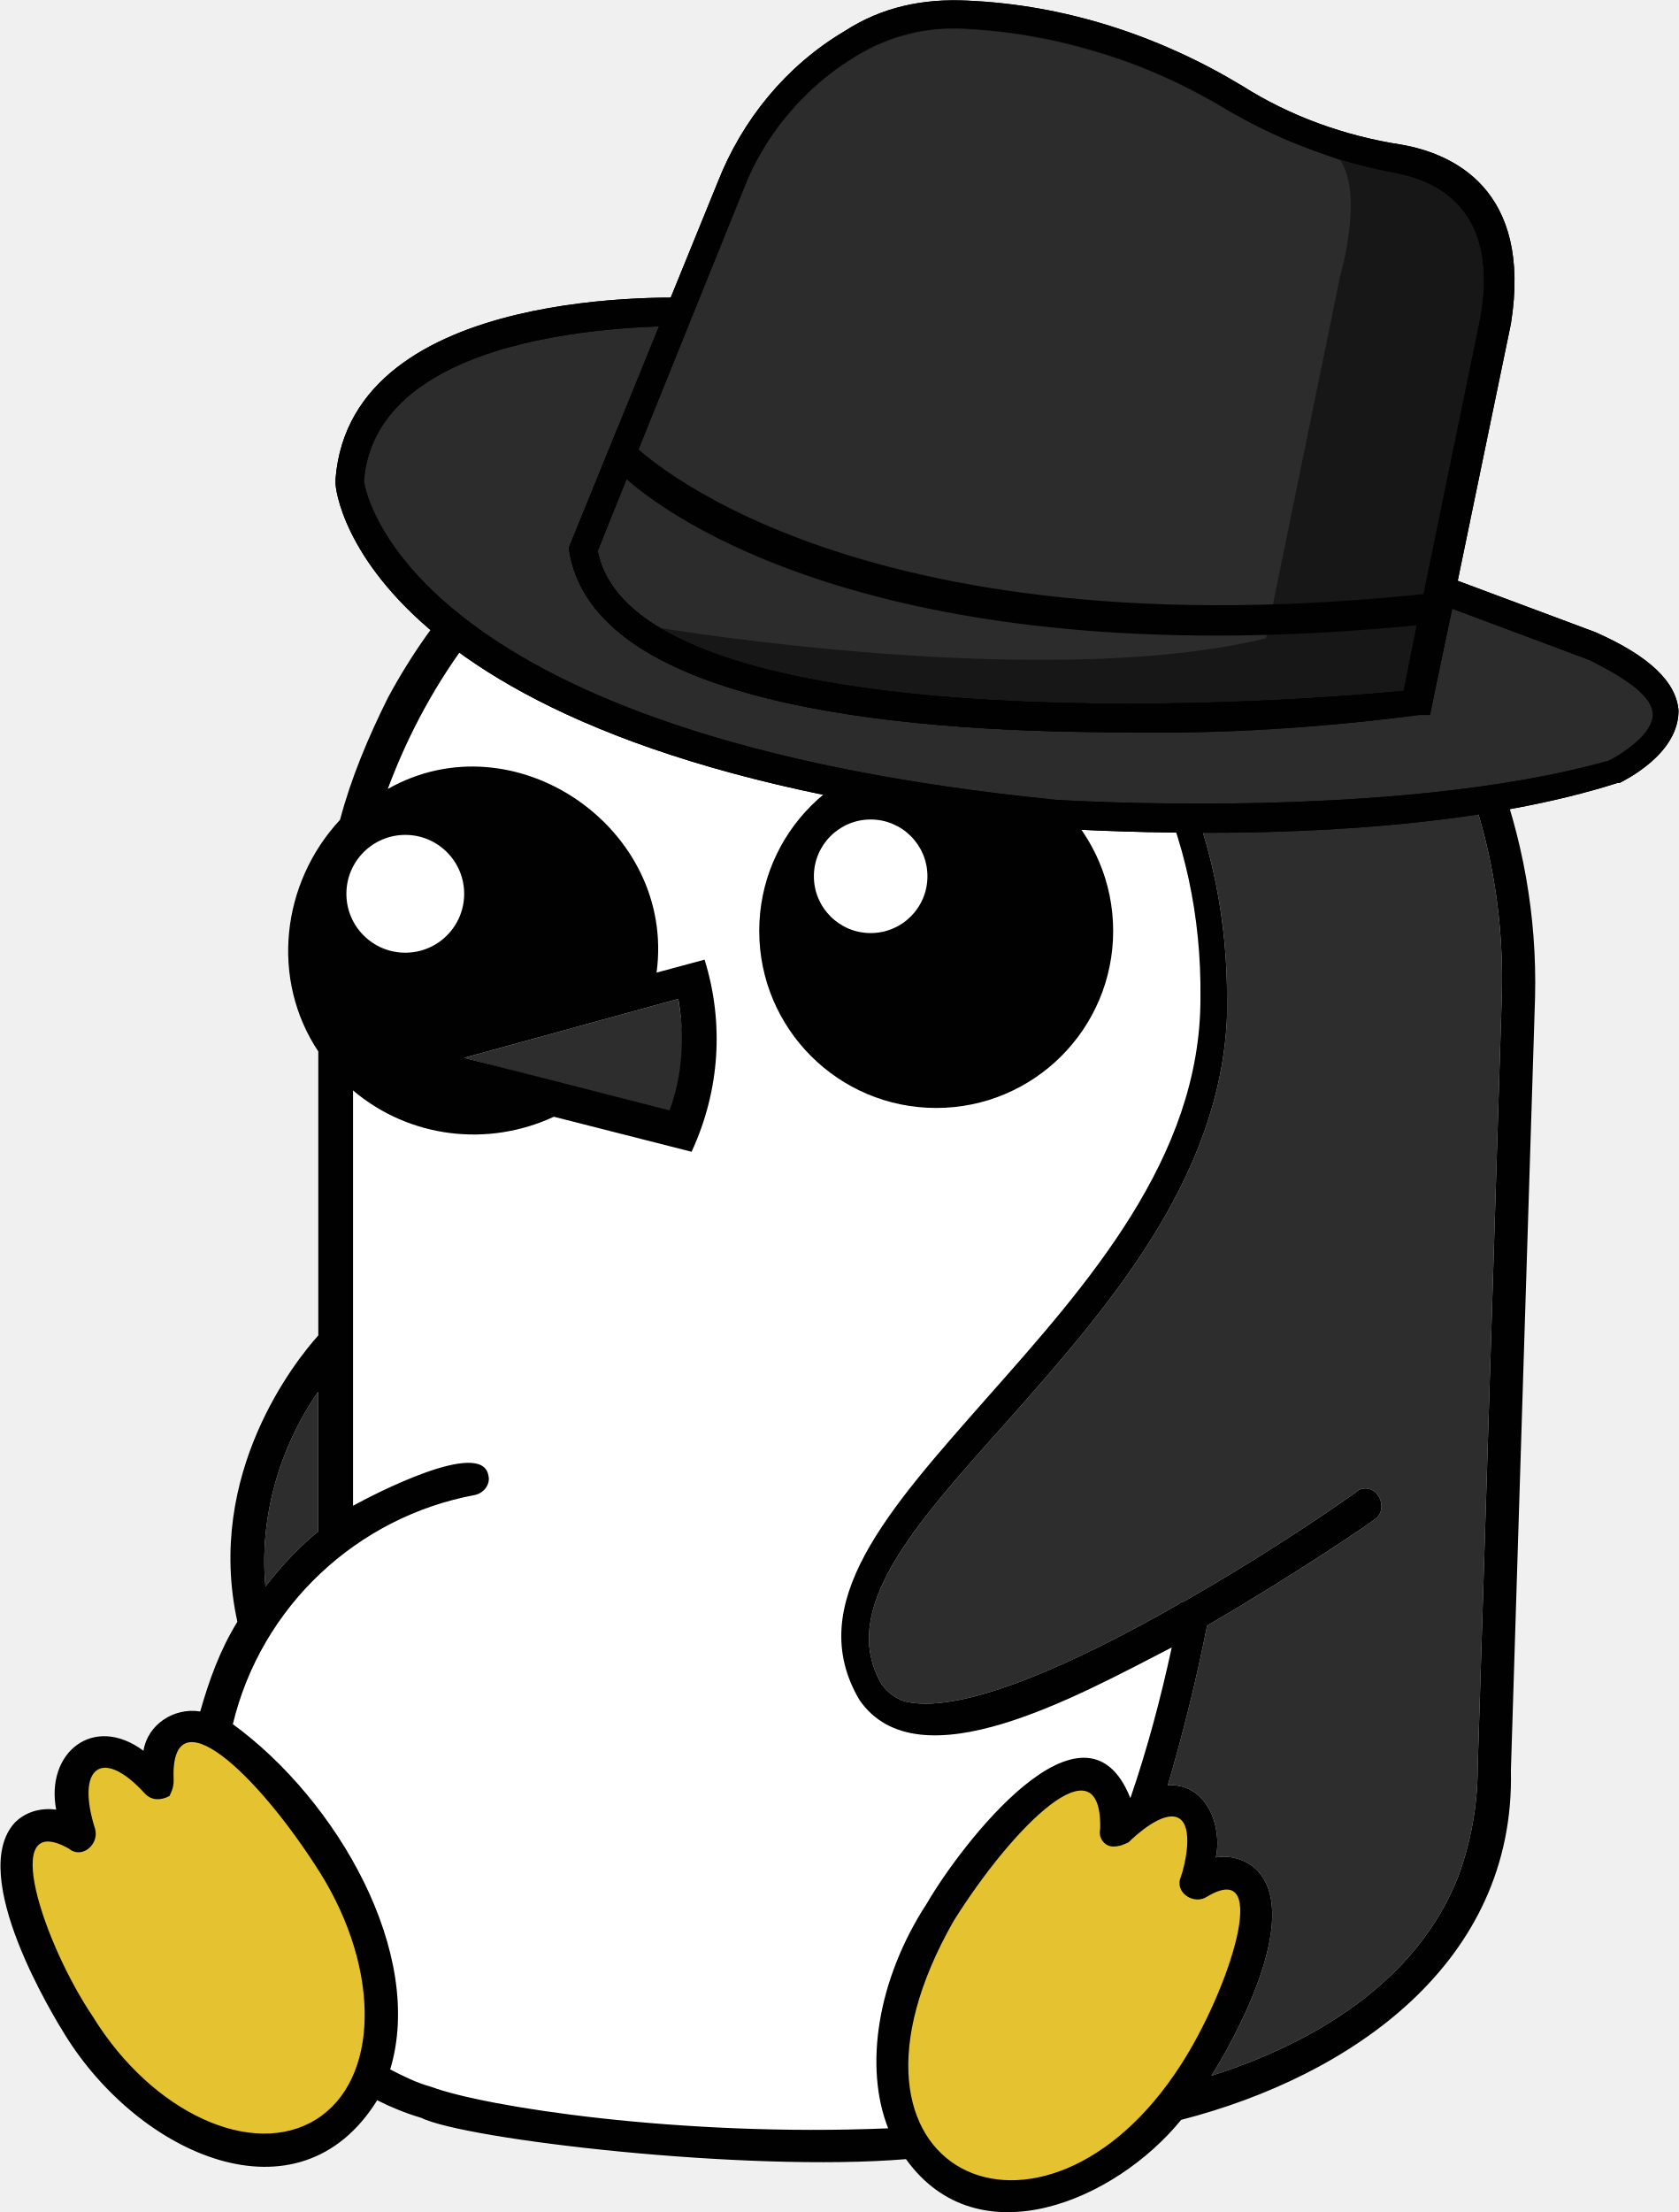
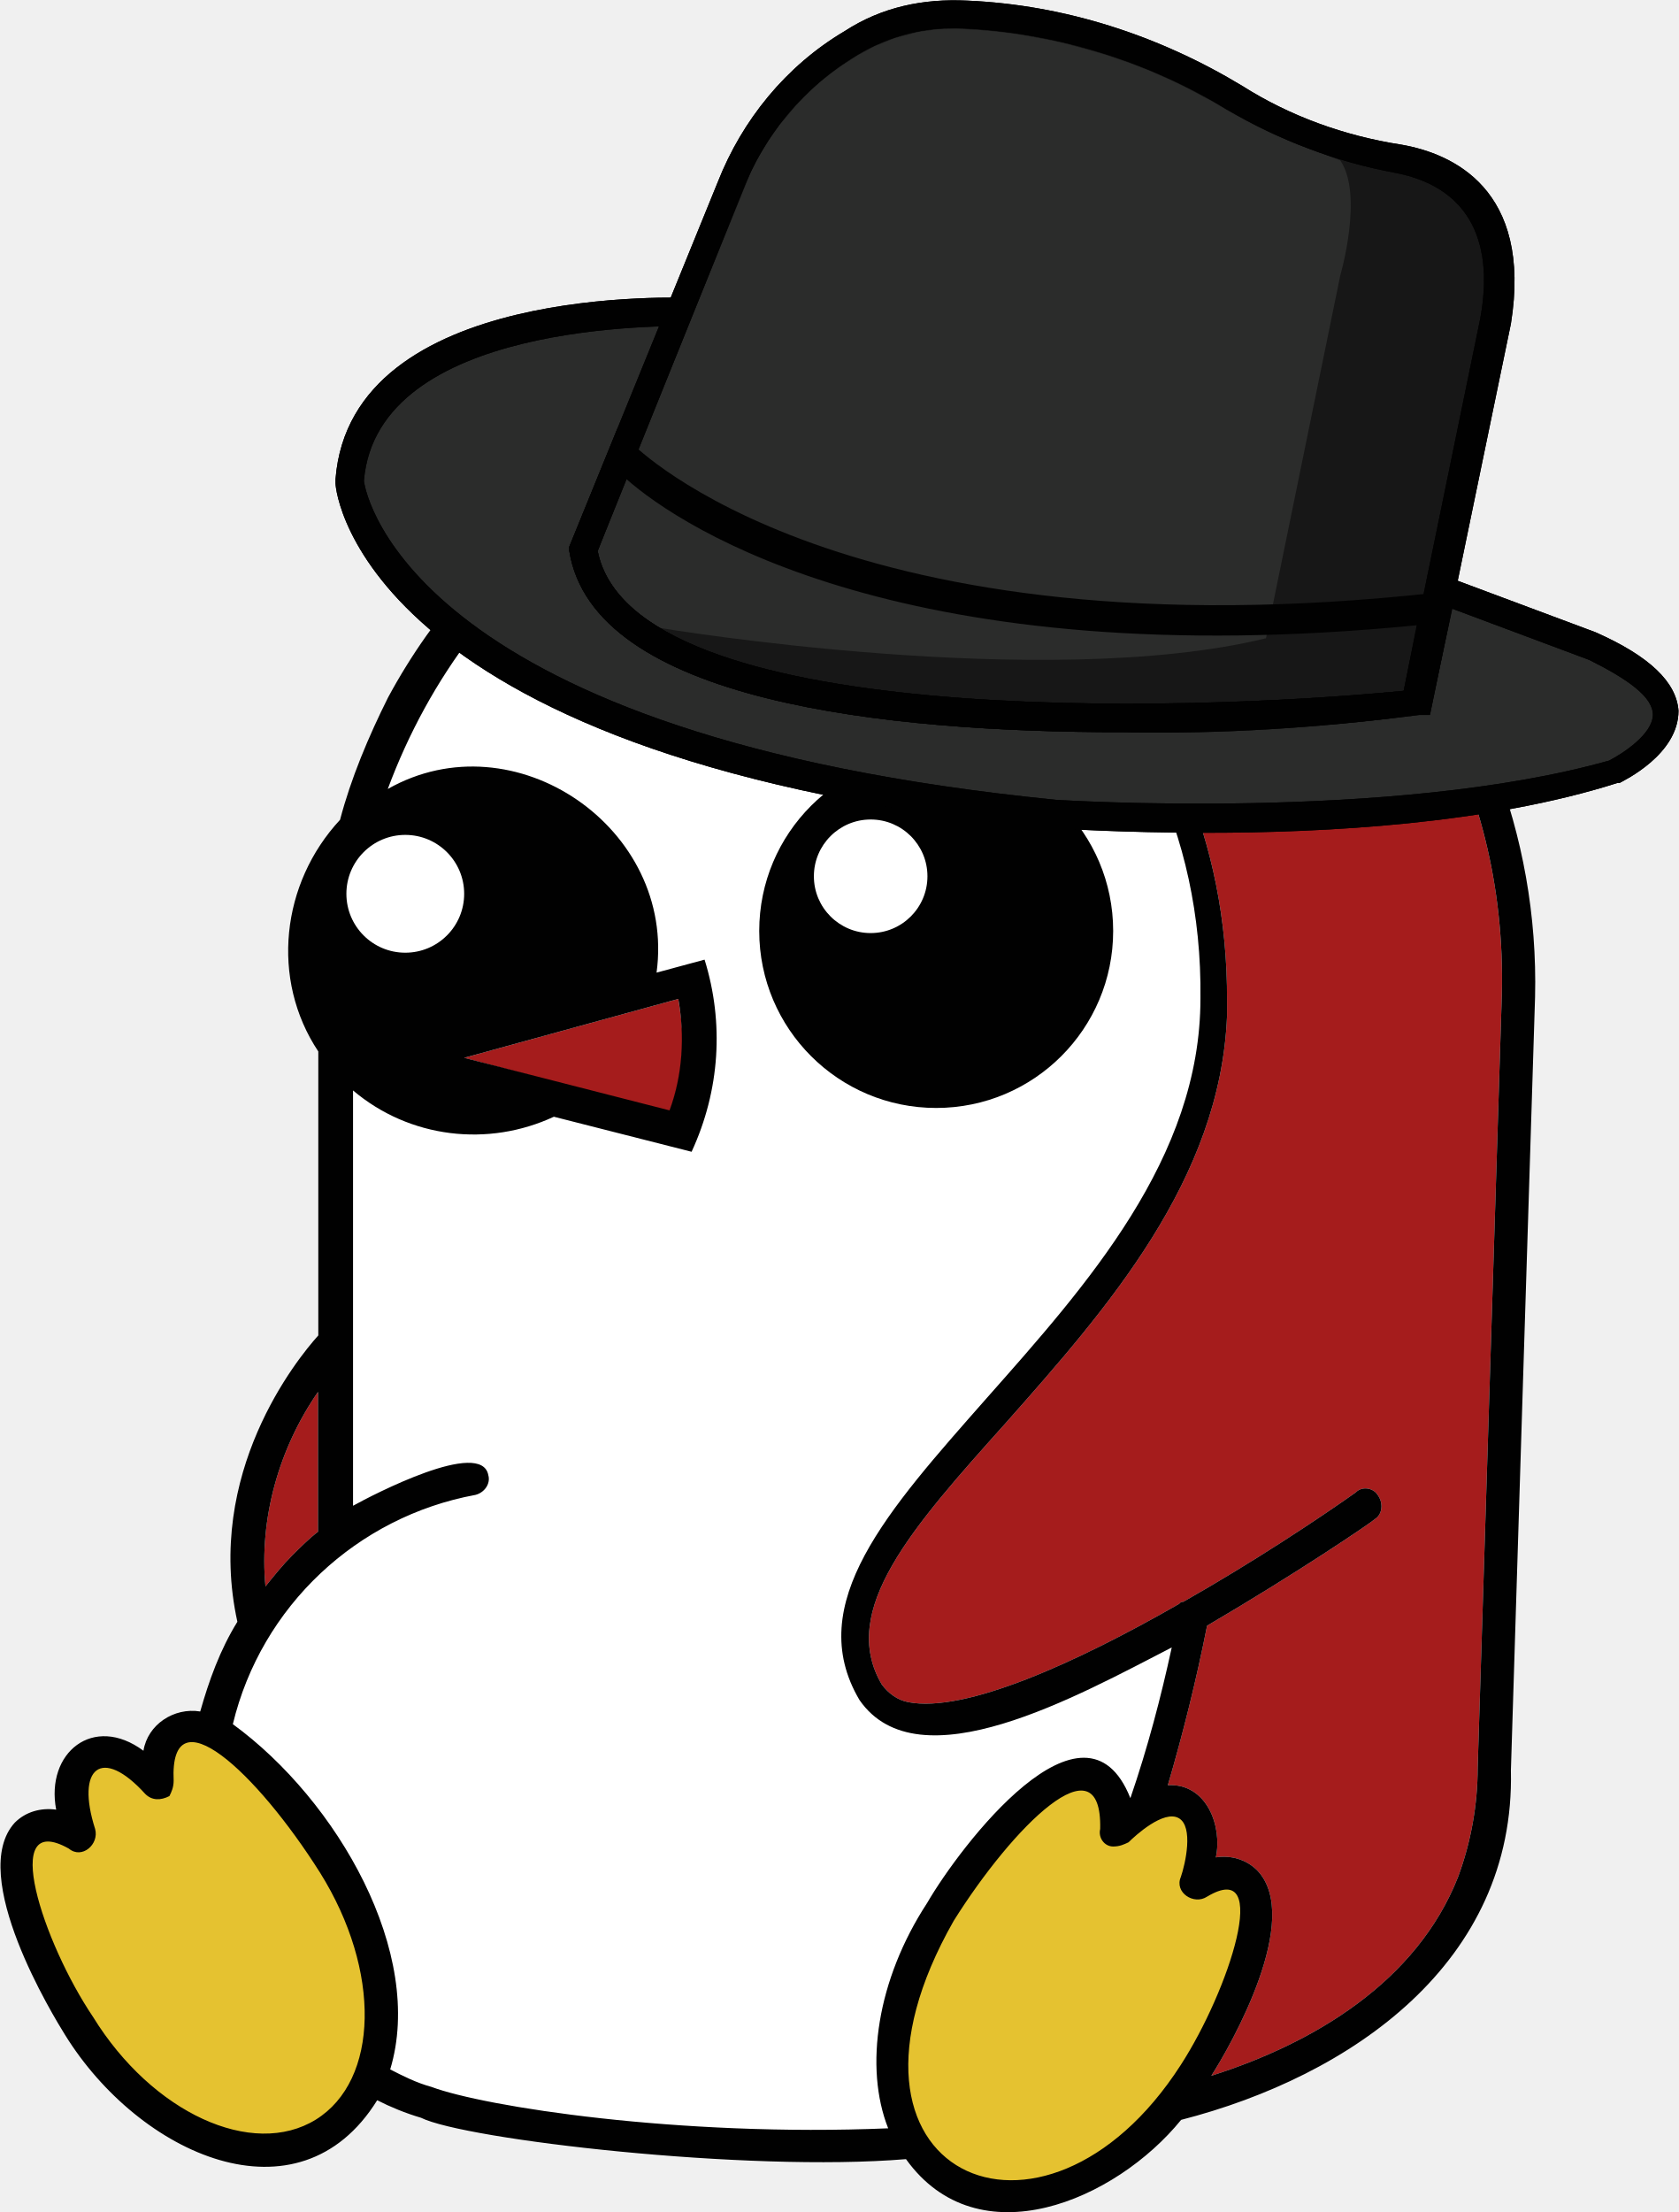
<svg xmlns="http://www.w3.org/2000/svg" xmlns:xlink="http://www.w3.org/1999/xlink" version="1.1" id="Layer_1" x="0px" y="0px" viewBox="0 0 555.9 732.3" style="enable-background:new 0 0 555.9 732.3;" xml:space="preserve">
  <style type="text/css">
- 	.penguin_fedora-st0{fill:#2D2D2D;}
+ 	.penguin_fedora-st0{fill:#A51C1C;}
	.penguin_fedora-st1{fill:#E5C230;}
	.penguin_fedora-st2{fill:#FFFFFF;}
	.penguin_fedora-st3{fill:#010101;}
	.penguin_fedora-st4{fill:#2B2C2B;}
	.penguin_fedora-st5{fill:#171717;}
	.penguin_fedora-st6{clip-path:url(#SVGID_6_);}
</style>
  <g>
    <g id="Color_1_">
      <path class="penguin_fedora-st0" d="M497.3,329.2l-8,256c0,12.3-2.2,24.6-6.5,36.2c-13.7,34.7-47.7,55-81.7,65.8c6.5-10.1,30.4-52.1,15.2-68    c-3.6-3.6-8.7-5.1-13.7-4.3c2.2-10.1-2.9-24.6-15.9-23.9c5.1-17.4,9.4-34.7,13-52.8c29.7-17.4,54.2-34,55.7-35.4    c2.2-1.4,2.9-5.1,0.7-8c-1.4-2.2-5.1-2.9-7.2-0.7c-12.3,8.7-34,23.1-57.1,36.2c-0.7,0-0.7,0-1.4,0.7c-34,19.5-70.9,36.2-89.7,32.5    c-3.6-0.7-6.5-2.9-8.7-5.8c-14.5-24.6,10.1-52.1,41.2-86.8c33.3-37.6,70.9-80.3,73.1-134.5l0,0v-5.1    C406.9,225,323,149.1,221,157.1C350.5,95.6,500.9,184.5,497.3,329.2z" />
      <path class="penguin_fedora-st0" d="M105.3,460.8v46.3c-2.9,2.2-5.8,5.1-8.7,8c-2.9,2.9-5.8,6.5-8.7,10.1C85.8,502.8,92.3,479.6,105.3,460.8z" />
      <path class="penguin_fedora-st0" d="M153.7,350.2l70.9-19.5c0.7,4.3,1.4,9.4,1.4,13.7c0,8-1.4,15.9-4.3,23.9L153.7,350.2z" />
    </g>
    <g id="Shape_1_">
      <polygon class="penguin_fedora-st1" points="369.3,601.2 363.5,589.6 355.5,587.4 343.2,599 328.8,609.1 314.3,627.9 303.5,648.2 295.5,675.7     297.7,699.5 308.5,717.6 319.4,724.8 340.3,727.7 367.8,718.3 393.9,688 409.8,657.6 415.6,632.3 409.8,620.7 396.8,622.9     396.8,603.3 386.6,596.1 374.3,599   " />
      <polygon class="penguin_fedora-st1" points="52.5,591 40.9,582.4 32.2,580.9 25,587.4 25,599 21.4,605.5 9.1,607.7 5.5,613.5 5.5,625.7     26.4,670.6 44.5,692.3 66.2,710.4 87.9,711.8 107.5,706 122.6,688 126.3,657.6 118.3,632.3 101.7,604.8 87.9,587.4 74.2,575.8     61.9,572.2 53.2,581.6   " />
      <path class="penguin_fedora-st2" d="M294.1,704.6c-69.4,2.9-133.8-7.2-151.2-13.7c-5.1-1.4-9.4-3.6-13.7-5.8c11.6-38.3-17.4-89-52.1-114.3    c9.4-39.1,41.2-68.7,80.3-75.9c2.9-0.7,5.1-3.6,4.3-6.5c-2.2-12.3-38.3,6.5-44.8,10.1V361c18.8,15.9,44.8,18.8,66.5,8.7l45.6,11.6    c9.4-20.3,10.8-42.7,4.3-63.6l-15.9,4.3c6.5-47.7-47-84.6-89-60.8c13.7-36.9,37.6-68.7,70.2-91.1C302,146.9,398.9,220,397.5,330.6    c0,52.8-37.6,94.8-70.9,132.4c-32.5,36.9-60.8,68-42,99.8c19.5,28.2,72.3-1.4,103.4-17.4c-3.6,16.6-8,33.3-13.7,49.9l0,0    c-15.2-38.3-56.4,15.9-67.3,34.7C290.4,655.4,286.1,684.3,294.1,704.6z" />
      <circle class="penguin_fedora-st3" cx="310" cy="308.2" r="58.6" />
      <path class="penguin_fedora-st3" d="M452.5,186c-65.8-70.2-182.3-79.6-261.1-25.3c-26,18.1-47.7,42-62.9,70.2c-6.5,13-12.3,26.8-15.9,40.5    c-19.5,21-23.1,52.8-7.2,76.7v94c-7.2,8-37.6,45.6-26.8,94.8c-5.8,9.4-9.4,19.5-12.3,29.7c-8.7-1.4-17.4,4.3-18.8,13    c-16.6-12.3-32.5,0.7-28.9,19.5c-5.1-0.7-10.1,0.7-13.7,4.3c-15.9,17.4,13,64.4,16.6,70.2c24.6,39.8,77.4,63.6,103.4,21.7    c4.3,2.2,9.4,4.3,14.5,5.8c14.5,7.2,107.8,18.1,160.6,13.7c23.9,33.3,69.4,13.7,91.1-13c56.4-14.5,110.7-52.1,109.2-115.7    c0-1.4,8-256,8-256C509.6,276.4,489.3,225,452.5,186z M153.7,350.2l70.9-19.5c2.2,12.3,1.4,25.3-2.9,36.9L153.7,350.2z     M105.3,460.8v46.3c-2.9,2.2-5.8,5.1-8.7,8c-2.9,2.9-5.8,6.5-8.7,10.1C85.8,502.8,92.3,479.6,105.3,460.8z M104.6,701.7    c-21,13-54.2-2.2-73.8-34c-16.6-24.6-31.1-68.7-8-55.7c4.3,3.6,10.1-1.4,8.7-6.5c-6.5-20.3,2.2-27.5,16.6-11.6    c2.2,2.2,5.1,2.2,8,0.7c0.7-1.4,1.4-2.9,1.4-5.1C56.1,559.9,85,586.7,106,620C126.3,652.5,125.5,688.7,104.6,701.7L104.6,701.7z     M294.1,704.6c-69.4,2.9-133.8-7.2-151.2-13.7c-5.1-1.4-9.4-3.6-13.7-5.8c11.6-38.3-17.4-89-52.1-114.3    c9.4-39.1,41.2-68.7,80.3-75.9c2.9-0.7,5.1-3.6,4.3-6.5c-2.2-12.3-38.3,6.5-44.8,10.1V361c18.8,15.9,44.8,18.8,66.5,8.7l45.6,11.6    c9.4-20.3,10.8-42.7,4.3-63.6l-15.9,4.3c6.5-47.7-47-84.6-89-60.8c13.7-36.9,37.6-68.7,70.2-91.1C302,146.9,398.9,220,397.5,330.6    c0,52.8-37.6,94.8-70.9,132.4c-32.5,36.9-60.8,68-42,99.8c19.5,28.2,72.3-1.4,103.4-17.4c-3.6,16.6-8,33.3-13.7,49.9l0,0    c-15.2-38.3-56.4,15.9-67.3,34.7C290.4,655.4,286.1,684.3,294.1,704.6z M391,683.6c-45.6,70.9-123,36.2-75.2-47.7    c19.5-31.1,49.2-60.8,48.5-30.4c-0.7,2.9,1.4,5.8,4.3,5.8c2.2,0,3.6-0.7,5.1-1.4c2.2-2.2,11.6-10.8,16.6-8s2.2,15.2,0.7,19.5    c-2.2,5.1,4.3,9.4,8.7,6.5C421.4,614.9,406.9,659,391,683.6z M497.3,329.2l-8,256c0,12.3-2.2,24.6-6.5,36.2    c-13.7,34.7-47.7,55-81.7,65.8c6.5-10.1,30.4-52.1,15.2-68c-3.6-3.6-8.7-5.1-13.7-4.3c2.2-10.1-2.9-24.6-15.9-23.9    c5.1-17.4,9.4-34.7,13-52.8c29.7-17.4,54.2-34,55.7-35.4c2.2-1.4,2.9-5.1,0.7-8c-1.4-2.2-5.1-2.9-7.2-0.7    c-12.3,8.7-34,23.1-57.1,36.2c-0.7,0-0.7,0-1.4,0.7c-34,19.5-70.9,36.2-89.7,32.5c-3.6-0.7-6.5-2.9-8.7-5.8    c-14.5-24.6,10.1-52.1,41.2-86.8c33.3-37.6,70.9-80.3,73.1-134.5l0,0v-5.1C406.9,225,323,149.1,221,157.1    C350.5,95.6,500.9,184.5,497.3,329.2z" />
      <circle class="penguin_fedora-st2" cx="288.3" cy="290.1" r="18.8" />
      <circle class="penguin_fedora-st2" cx="134.2" cy="295.9" r="19.5" />
      <g id="Fedora-2_1_">
        <path class="penguin_fedora-st4" d="M230.4,103.5c0,0-109.9-5.8-115,55.7c0,0,7.2,88.2,233.6,109.9c0,0,111.4,8,185.2-13c0,0,42.7-20.3-7.2-42     L230.4,103.5z" />
        <path class="penguin_fedora-st3" d="M399.7,275.7c-28.2,0-48.5-1.4-50.6-1.4c-227.8-21.7-238-110.7-238-114.3v-1.4c5.1-65.1,115-60,119.3-60h1.4     l296.5,110.7c18.1,8,26.8,16.6,27.5,26c0,14.5-18.1,23.1-19.5,23.9h-0.7C493,272.8,438.7,275.7,399.7,275.7z M120.5,159.2     c0.7,5.8,17.4,84.6,229.3,105.6c0.7,0,111.4,7.2,183-13c4.3-2.2,14.5-8.7,14.5-15.2c0-5.8-8-11.6-21-18.1L230.4,107.9     C220.3,107.9,124.8,106.4,120.5,159.2L120.5,159.2z" />
        <g>
          <g>
            <defs>
              <path id="SVGID_1_" d="M230.4,99.9c0,0-109.9-5.8-115,55.7c0,0,7.2,88.2,233.6,109.9c0,0,111.4,8,185.2-13        c0,0,42.7-20.3-7.2-42L230.4,99.9z" />
            </defs>
            <clipPath id="SVGID_2_">
              <use xlink:href="#SVGID_1_" style="overflow:visible;" />
            </clipPath>
          </g>
        </g>
        <path class="penguin_fedora-st3" d="M399.7,275.7c-28.2,0-48.5-1.4-50.6-1.4c-227.8-21.7-238-110.7-238-114.3v-1.4c5.1-65.1,115-60,119.3-60h1.4     l296.5,110.7c18.1,8,26.8,16.6,27.5,26c0,14.5-18.1,23.1-19.5,23.9h-0.7C493,272.8,438.7,275.7,399.7,275.7z M120.5,159.2     c0.7,5.8,17.4,84.6,229.3,105.6c0.7,0,111.4,7.2,183-13c4.3-2.2,14.5-8.7,14.5-15.2c0-5.8-8-11.6-21-18.1L230.4,107.9     C220.3,107.9,124.8,106.4,120.5,159.2L120.5,159.2z" />
        <path class="penguin_fedora-st5" d="M192.8,182.4l48.5-120.1c8-19.5,21.7-36.2,39.8-47.7c11.6-7.2,24.6-10.8,38.3-9.4     c31.8,1.4,62.2,10.8,89,27.5c16.6,10.1,35.4,16.6,54.2,20.3s38.3,15.2,31.8,53.5L469.1,233C469.1,233,205.8,260.5,192.8,182.4z" />
        <path class="penguin_fedora-st4" d="M218.6,207.9c0,0,127.4,21.3,200.6,3.4l24.6-120.1c0,0,7.8-26.7,0-38.1l-15.5-5.8l-6.7-2.9l-3.6-1.7l-3-1.5     l-3.4-1.8l-5.4-3l-4.2-2.5l-8.6-4.6l-5.1-2.5l-7.7-3.4l-6.4-2.5l-7.9-2.7l-5.8-1.7l-7.4-2l-4.8-1.1l-8-1.5l-4.9-0.8l-5.8-0.7     l-5.8-0.5l-7.3-0.4l-6.2,0.2l-6,0.8l-8,2.1l-6.7,2.7l-5.6,3l-5.1,3.3l-3.5,2.5l-3.4,2.7l-2.5,2.2l-2.8,2.7l-3.3,3.4l-5.3,6.3     l-3.6,5.1l-3.7,6.1l-1.9,3.7l-43.7,107.5l-7.4,18.7C197.9,182.4,199.1,196.9,218.6,207.9z" />
        <path class="penguin_fedora-st3" d="M371.5,242.4c-78.1,0-175-10.1-183-60v-1.4l49.2-120.8c8-20.3,22.4-38.3,42-49.9c12.3-8,26-10.8,40.5-10.1     c32.5,1.4,63.6,11.6,91.1,28.2c15.9,10.1,34,16.6,52.8,19.5c16.6,2.9,43.4,14.5,36.2,59.3l-26.8,129.5h-3.6     C436.5,241,404,243.1,371.5,242.4z M197.9,182.4c11.6,58.6,193.1,53.5,266.9,46.3l25.3-123c5.1-27.5-5.1-44.1-28.2-48.5     c-19.5-3.6-38.3-10.8-55.7-21c-26-15.9-56.4-25.3-86.8-26.8c-12.3-0.7-24.6,2.2-35.4,8.7c-18.1,10.8-31.1,26.8-38.3,45.6     L197.9,182.4z" />
        <g>
          <g>
            <defs>
              <path id="SVGID_3_" d="M192.8,182.4l48.5-120.1c8-19.5,21.7-36.2,39.8-47.7c11.6-7.2,24.6-10.8,38.3-9.4        c31.8,1.4,62.2,10.8,89,27.5c16.6,10.1,35.4,16.6,54.2,20.3s38.3,15.2,31.8,53.5L469.1,233C469.1,233,205.8,260.5,192.8,182.4        z" />
            </defs>
            <clipPath id="SVGID_4_">
              <use xlink:href="#SVGID_3_" style="overflow:visible;" />
            </clipPath>
          </g>
        </g>
        <path class="penguin_fedora-st3" d="M371.5,242.4c-78.1,0-175-10.1-183-60v-1.4l49.2-120.8c8-20.3,22.4-38.3,42-49.9c12.3-8,26-10.8,40.5-10.1     c32.5,1.4,63.6,11.6,91.1,28.2c15.9,10.1,34,16.6,52.8,19.5c16.6,2.9,43.4,14.5,36.2,59.3l-26.8,129.5h-3.6     C436.5,241,404,243.1,371.5,242.4z M197.9,182.4c11.6,58.6,193.1,53.5,266.9,46.3l25.3-123c5.1-27.5-5.1-44.1-28.2-48.5     c-19.5-3.6-38.3-10.8-55.7-21c-26-15.9-56.4-25.3-86.8-26.8c-12.3-0.7-24.6,2.2-35.4,8.7c-18.1,10.8-31.1,26.8-38.3,45.6     L197.9,182.4z" />
        <g>
          <g>
            <defs>
              <path id="SVGID_5_" d="M205.8,151.3c0,0,68.7,73.1,269.8,50.6l-6.5,31.1c0,0-263.3,27.5-275.6-51.4L205.8,151.3z" />
            </defs>
            <clipPath id="SVGID_6_">
              <use xlink:href="#SVGID_5_" style="overflow:visible;" />
            </clipPath>
            <g class="penguin_fedora-st6">
					</g>
          </g>
        </g>
        <path class="penguin_fedora-st3" d="M371.5,242.4c-78.1,0-175-10.1-183-60v-1.4l15.9-39.1l5.1,5.1c0.7,0.7,70.2,70.9,266.2,49.2l6.5-0.7     l-8.7,40.5h-3.6C465.5,238.1,422.8,242.4,371.5,242.4z M197.9,182.4c11.6,58.6,193.1,53.5,266.9,46.3l4.3-21.7     c-168.5,16.6-243-31.8-261.8-48.5L197.9,182.4z" />
      </g>
    </g>
  </g>
</svg>
